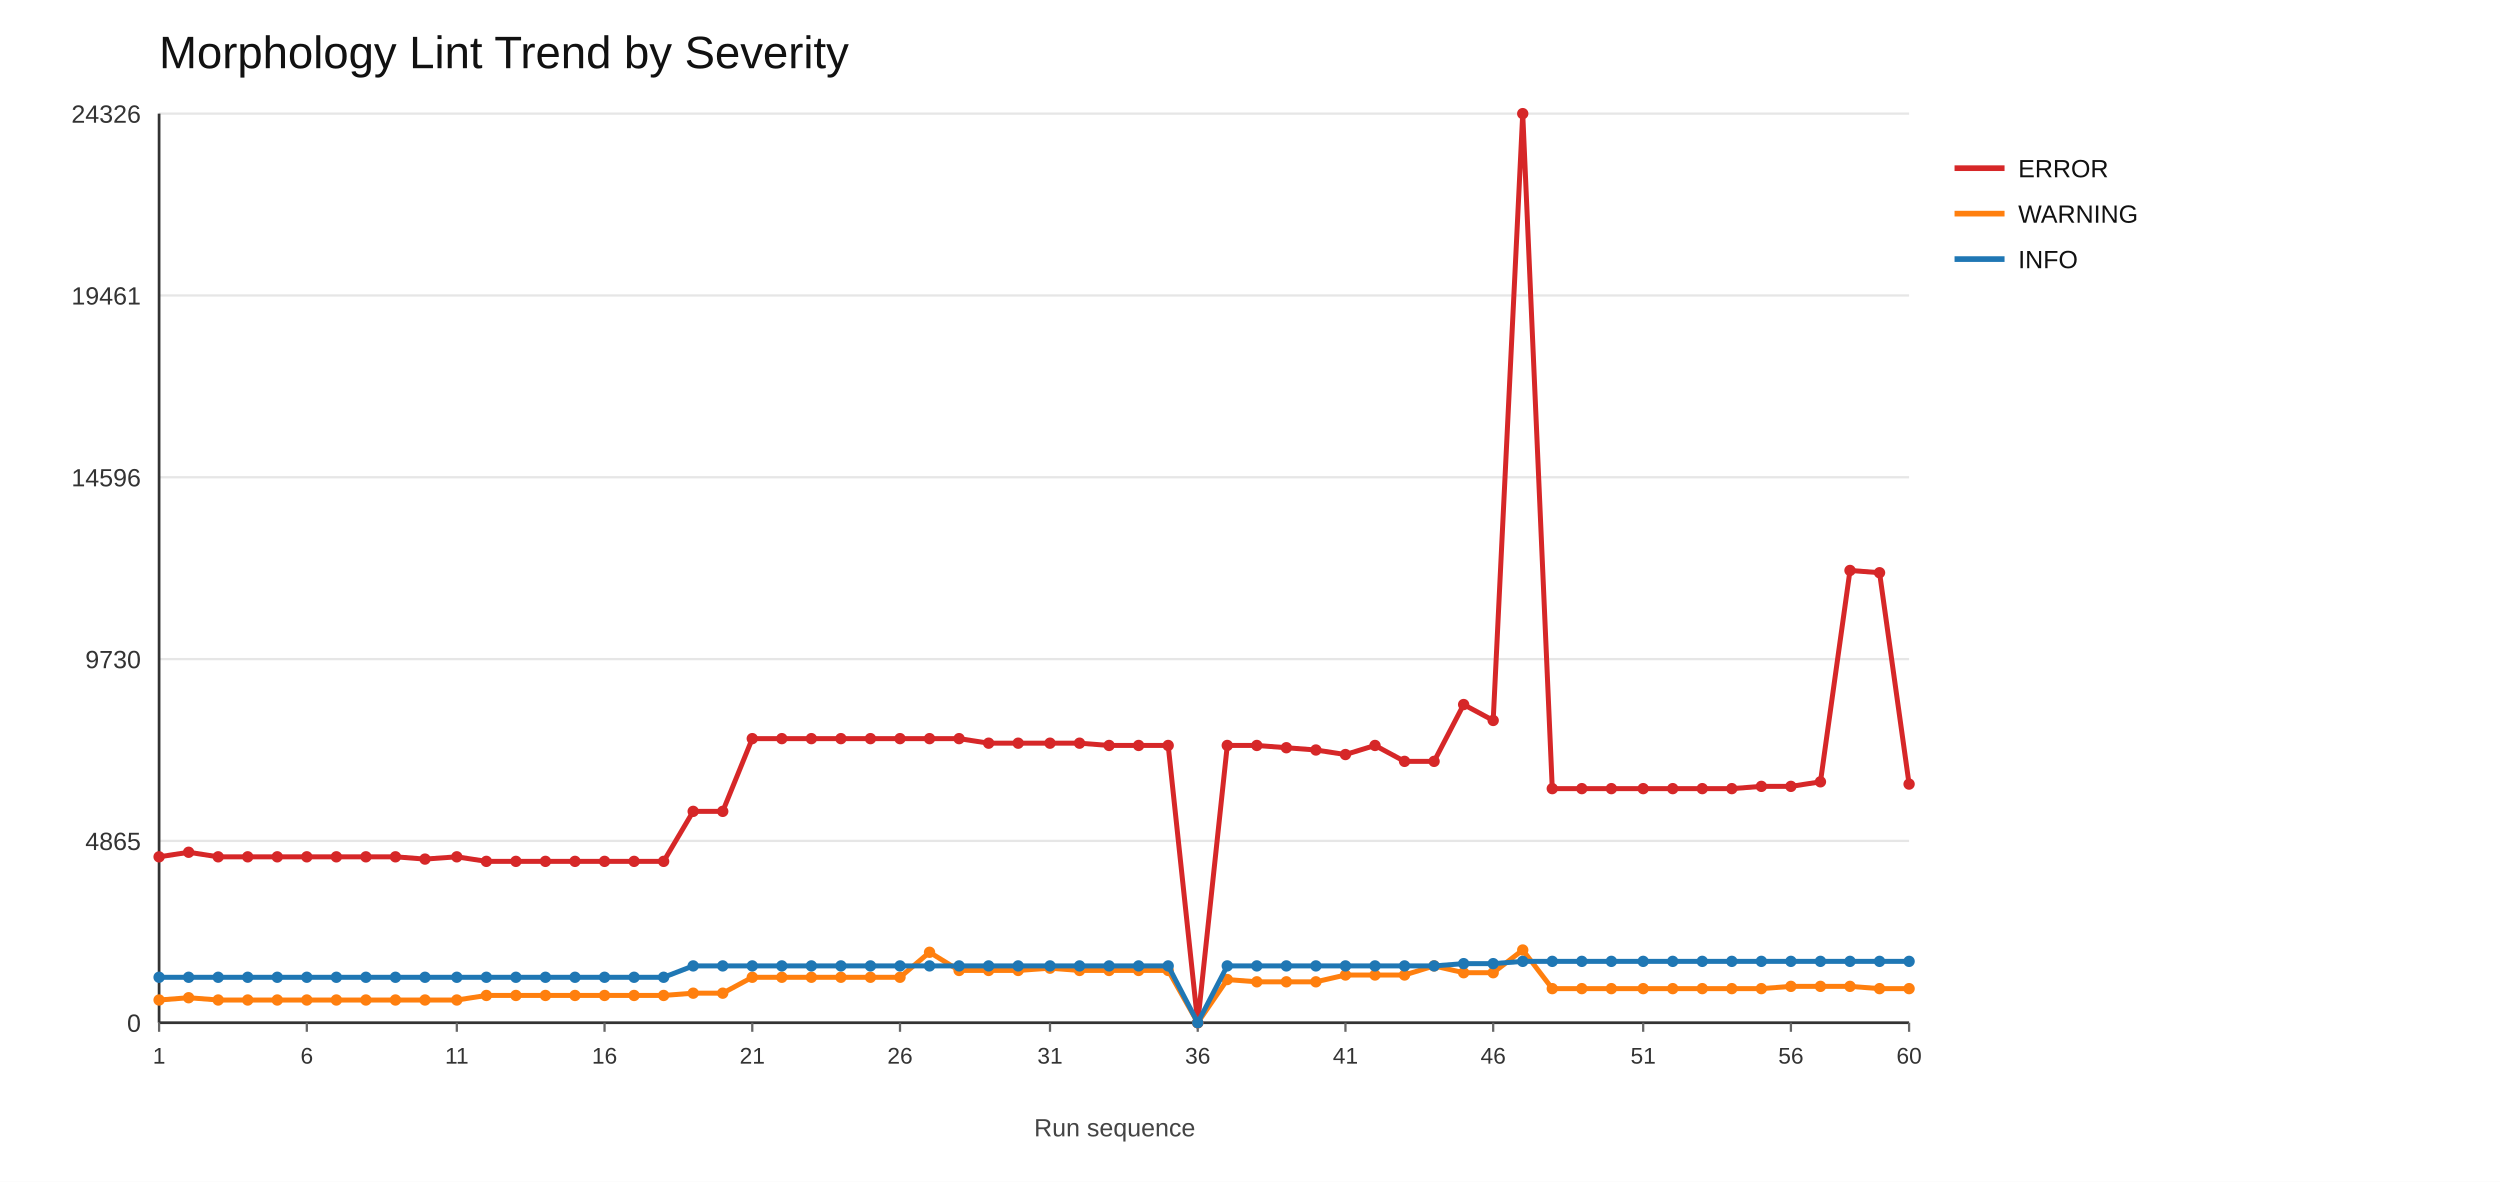
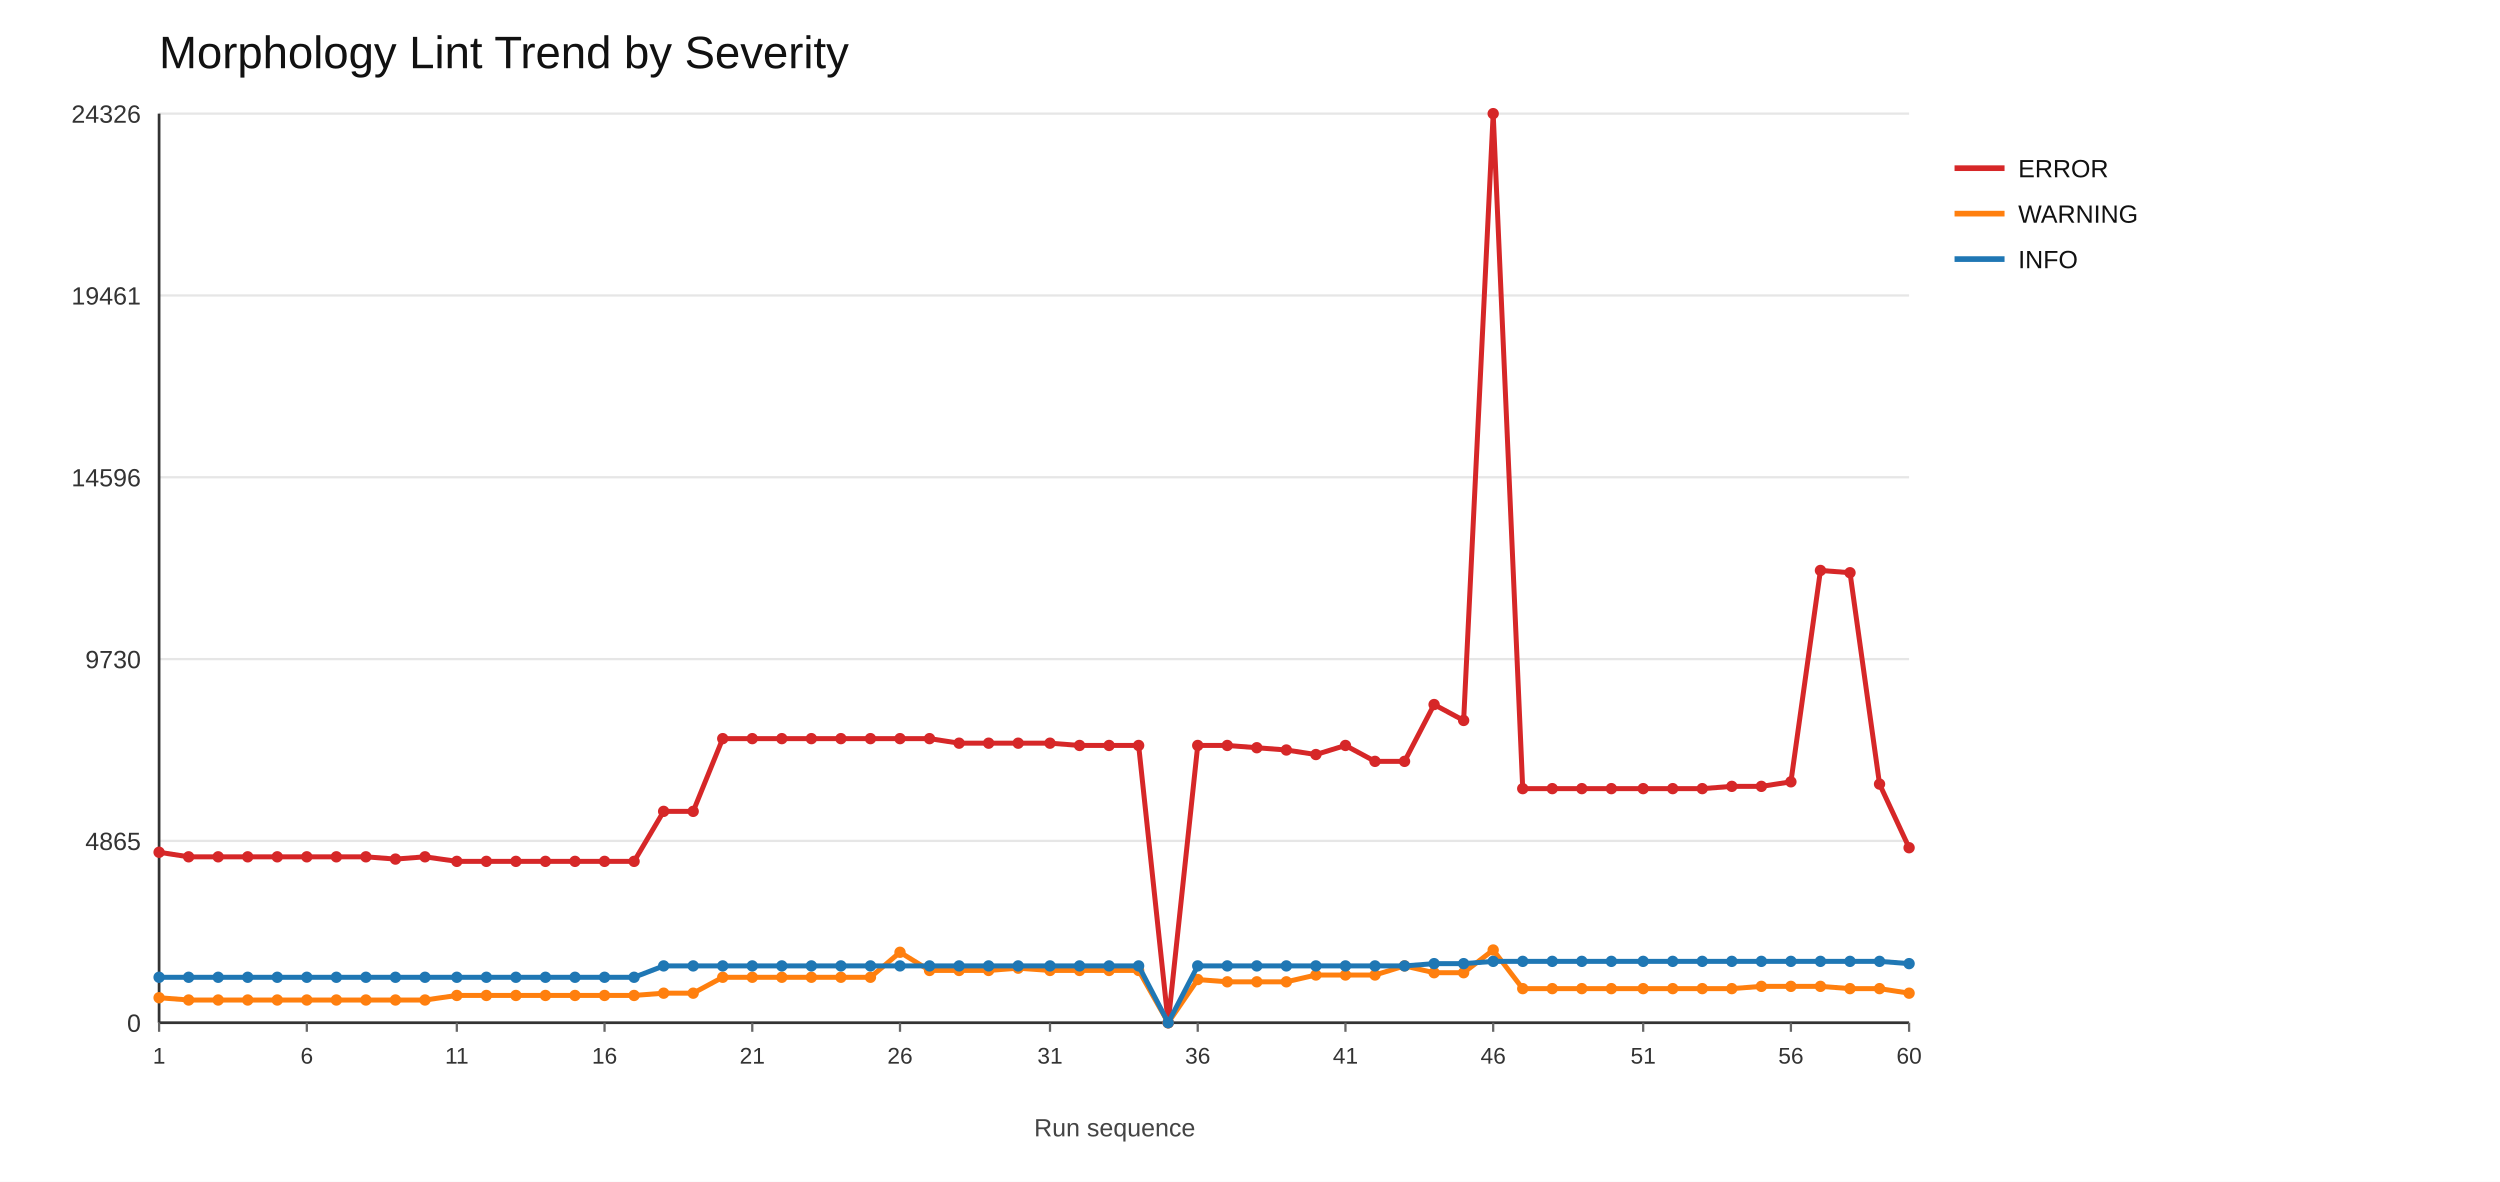
<svg xmlns="http://www.w3.org/2000/svg" width="1100" height="520">
  <rect x="0" y="0" width="1100" height="520" fill="#ffffff" />
  <text x="70" y="30" font-size="20" font-family="Arial" fill="#111">Morphology Lint Trend by Severity</text>
  <line x1="70" y1="450" x2="840" y2="450" stroke="#e6e6e6" stroke-width="1" />
  <text x="62" y="454" font-size="11" font-family="Arial" fill="#333" text-anchor="end">0</text>
  <line x1="70" y1="370" x2="840" y2="370" stroke="#e6e6e6" stroke-width="1" />
  <text x="62" y="374" font-size="11" font-family="Arial" fill="#333" text-anchor="end">4865</text>
  <line x1="70" y1="290" x2="840" y2="290" stroke="#e6e6e6" stroke-width="1" />
  <text x="62" y="294" font-size="11" font-family="Arial" fill="#333" text-anchor="end">9730</text>
  <line x1="70" y1="210" x2="840" y2="210" stroke="#e6e6e6" stroke-width="1" />
  <text x="62" y="214" font-size="11" font-family="Arial" fill="#333" text-anchor="end">14596</text>
  <line x1="70" y1="130" x2="840" y2="130" stroke="#e6e6e6" stroke-width="1" />
  <text x="62" y="134" font-size="11" font-family="Arial" fill="#333" text-anchor="end">19461</text>
  <line x1="70" y1="50" x2="840" y2="50" stroke="#e6e6e6" stroke-width="1" />
  <text x="62" y="54" font-size="11" font-family="Arial" fill="#333" text-anchor="end">24326</text>
  <line x1="70" y1="450" x2="840" y2="450" stroke="#333" stroke-width="1.2" />
  <line x1="70" y1="50" x2="70" y2="450" stroke="#333" stroke-width="1.2" />
  <line x1="70" y1="450" x2="70" y2="454" stroke="#666" stroke-width="1" />
  <text x="70" y="468" font-size="10" font-family="Arial" fill="#333" text-anchor="middle">1</text>
  <line x1="135" y1="450" x2="135" y2="454" stroke="#666" stroke-width="1" />
  <text x="135" y="468" font-size="10" font-family="Arial" fill="#333" text-anchor="middle">6</text>
  <line x1="201" y1="450" x2="201" y2="454" stroke="#666" stroke-width="1" />
  <text x="201" y="468" font-size="10" font-family="Arial" fill="#333" text-anchor="middle">11</text>
  <line x1="266" y1="450" x2="266" y2="454" stroke="#666" stroke-width="1" />
  <text x="266" y="468" font-size="10" font-family="Arial" fill="#333" text-anchor="middle">16</text>
  <line x1="331" y1="450" x2="331" y2="454" stroke="#666" stroke-width="1" />
  <text x="331" y="468" font-size="10" font-family="Arial" fill="#333" text-anchor="middle">21</text>
  <line x1="396" y1="450" x2="396" y2="454" stroke="#666" stroke-width="1" />
  <text x="396" y="468" font-size="10" font-family="Arial" fill="#333" text-anchor="middle">26</text>
  <line x1="462" y1="450" x2="462" y2="454" stroke="#666" stroke-width="1" />
  <text x="462" y="468" font-size="10" font-family="Arial" fill="#333" text-anchor="middle">31</text>
  <line x1="527" y1="450" x2="527" y2="454" stroke="#666" stroke-width="1" />
  <text x="527" y="468" font-size="10" font-family="Arial" fill="#333" text-anchor="middle">36</text>
  <line x1="592" y1="450" x2="592" y2="454" stroke="#666" stroke-width="1" />
  <text x="592" y="468" font-size="10" font-family="Arial" fill="#333" text-anchor="middle">41</text>
  <line x1="657" y1="450" x2="657" y2="454" stroke="#666" stroke-width="1" />
  <text x="657" y="468" font-size="10" font-family="Arial" fill="#333" text-anchor="middle">46</text>
  <line x1="723" y1="450" x2="723" y2="454" stroke="#666" stroke-width="1" />
  <text x="723" y="468" font-size="10" font-family="Arial" fill="#333" text-anchor="middle">51</text>
  <line x1="788" y1="450" x2="788" y2="454" stroke="#666" stroke-width="1" />
  <text x="788" y="468" font-size="10" font-family="Arial" fill="#333" text-anchor="middle">56</text>
  <line x1="840" y1="450" x2="840" y2="454" stroke="#666" stroke-width="1" />
  <text x="840" y="468" font-size="10" font-family="Arial" fill="#333" text-anchor="middle">60</text>
-   <polyline fill="none" stroke="#d62728" stroke-width="2.2" points="70,377 83,375 96,377 109,377 122,377 135,377 148,377 161,377 174,377 187,378 201,377 214,379 227,379 240,379 253,379 266,379 279,379 292,379 305,357 318,357 331,325 344,325 357,325 370,325 383,325 396,325 409,325 422,325 435,327 448,327 462,327 475,327 488,328 501,328 514,328 527,450 540,328 553,328 566,329 579,330 592,332 605,328 618,335 631,335 644,310 657,317 670,50 683,347 696,347 709,347 723,347 736,347 749,347 762,347 775,346 788,346 801,344 814,251 827,252 840,345" />
-   <circle cx="70" cy="377" r="2.5" fill="#d62728" />
-   <circle cx="83" cy="375" r="2.5" fill="#d62728" />
+   <polyline fill="none" stroke="#d62728" stroke-width="2.2" points="70,375 83,377 96,377 109,377 122,377 135,377 148,377 161,377 174,378 187,377 201,379 214,379 227,379 240,379 253,379 266,379 279,379 292,357 305,357 318,325 331,325 344,325 357,325 370,325 383,325 396,325 409,325 422,327 435,327 448,327 462,327 475,328 488,328 501,328 514,450 527,328 540,328 553,329 566,330 579,332 592,328 605,335 618,335 631,310 644,317 657,50 670,347 683,347 696,347 709,347 723,347 736,347 749,347 762,346 775,346 788,344 801,251 814,252 827,345 840,373" />
+   <circle cx="70" cy="375" r="2.5" fill="#d62728" />
+   <circle cx="83" cy="377" r="2.5" fill="#d62728" />
  <circle cx="96" cy="377" r="2.5" fill="#d62728" />
  <circle cx="109" cy="377" r="2.5" fill="#d62728" />
  <circle cx="122" cy="377" r="2.5" fill="#d62728" />
  <circle cx="135" cy="377" r="2.5" fill="#d62728" />
  <circle cx="148" cy="377" r="2.5" fill="#d62728" />
  <circle cx="161" cy="377" r="2.5" fill="#d62728" />
-   <circle cx="174" cy="377" r="2.5" fill="#d62728" />
-   <circle cx="187" cy="378" r="2.5" fill="#d62728" />
-   <circle cx="201" cy="377" r="2.5" fill="#d62728" />
+   <circle cx="174" cy="378" r="2.5" fill="#d62728" />
+   <circle cx="187" cy="377" r="2.5" fill="#d62728" />
+   <circle cx="201" cy="379" r="2.5" fill="#d62728" />
  <circle cx="214" cy="379" r="2.5" fill="#d62728" />
  <circle cx="227" cy="379" r="2.5" fill="#d62728" />
  <circle cx="240" cy="379" r="2.5" fill="#d62728" />
  <circle cx="253" cy="379" r="2.5" fill="#d62728" />
  <circle cx="266" cy="379" r="2.5" fill="#d62728" />
  <circle cx="279" cy="379" r="2.5" fill="#d62728" />
-   <circle cx="292" cy="379" r="2.5" fill="#d62728" />
+   <circle cx="292" cy="357" r="2.5" fill="#d62728" />
  <circle cx="305" cy="357" r="2.5" fill="#d62728" />
-   <circle cx="318" cy="357" r="2.5" fill="#d62728" />
+   <circle cx="318" cy="325" r="2.5" fill="#d62728" />
  <circle cx="331" cy="325" r="2.5" fill="#d62728" />
  <circle cx="344" cy="325" r="2.5" fill="#d62728" />
  <circle cx="357" cy="325" r="2.5" fill="#d62728" />
  <circle cx="370" cy="325" r="2.5" fill="#d62728" />
  <circle cx="383" cy="325" r="2.5" fill="#d62728" />
  <circle cx="396" cy="325" r="2.5" fill="#d62728" />
  <circle cx="409" cy="325" r="2.5" fill="#d62728" />
-   <circle cx="422" cy="325" r="2.5" fill="#d62728" />
+   <circle cx="422" cy="327" r="2.5" fill="#d62728" />
  <circle cx="435" cy="327" r="2.5" fill="#d62728" />
  <circle cx="448" cy="327" r="2.5" fill="#d62728" />
  <circle cx="462" cy="327" r="2.5" fill="#d62728" />
-   <circle cx="475" cy="327" r="2.5" fill="#d62728" />
+   <circle cx="475" cy="328" r="2.5" fill="#d62728" />
  <circle cx="488" cy="328" r="2.5" fill="#d62728" />
  <circle cx="501" cy="328" r="2.5" fill="#d62728" />
-   <circle cx="514" cy="328" r="2.5" fill="#d62728" />
-   <circle cx="527" cy="450" r="2.5" fill="#d62728" />
+   <circle cx="514" cy="450" r="2.5" fill="#d62728" />
+   <circle cx="527" cy="328" r="2.5" fill="#d62728" />
  <circle cx="540" cy="328" r="2.5" fill="#d62728" />
-   <circle cx="553" cy="328" r="2.5" fill="#d62728" />
-   <circle cx="566" cy="329" r="2.5" fill="#d62728" />
-   <circle cx="579" cy="330" r="2.5" fill="#d62728" />
-   <circle cx="592" cy="332" r="2.5" fill="#d62728" />
-   <circle cx="605" cy="328" r="2.5" fill="#d62728" />
+   <circle cx="553" cy="329" r="2.5" fill="#d62728" />
+   <circle cx="566" cy="330" r="2.5" fill="#d62728" />
+   <circle cx="579" cy="332" r="2.5" fill="#d62728" />
+   <circle cx="592" cy="328" r="2.5" fill="#d62728" />
+   <circle cx="605" cy="335" r="2.5" fill="#d62728" />
  <circle cx="618" cy="335" r="2.5" fill="#d62728" />
-   <circle cx="631" cy="335" r="2.5" fill="#d62728" />
-   <circle cx="644" cy="310" r="2.5" fill="#d62728" />
-   <circle cx="657" cy="317" r="2.5" fill="#d62728" />
-   <circle cx="670" cy="50" r="2.5" fill="#d62728" />
+   <circle cx="631" cy="310" r="2.5" fill="#d62728" />
+   <circle cx="644" cy="317" r="2.5" fill="#d62728" />
+   <circle cx="657" cy="50" r="2.5" fill="#d62728" />
+   <circle cx="670" cy="347" r="2.5" fill="#d62728" />
  <circle cx="683" cy="347" r="2.5" fill="#d62728" />
  <circle cx="696" cy="347" r="2.5" fill="#d62728" />
  <circle cx="709" cy="347" r="2.5" fill="#d62728" />
  <circle cx="723" cy="347" r="2.5" fill="#d62728" />
  <circle cx="736" cy="347" r="2.5" fill="#d62728" />
  <circle cx="749" cy="347" r="2.5" fill="#d62728" />
-   <circle cx="762" cy="347" r="2.5" fill="#d62728" />
+   <circle cx="762" cy="346" r="2.5" fill="#d62728" />
  <circle cx="775" cy="346" r="2.5" fill="#d62728" />
-   <circle cx="788" cy="346" r="2.5" fill="#d62728" />
-   <circle cx="801" cy="344" r="2.5" fill="#d62728" />
-   <circle cx="814" cy="251" r="2.5" fill="#d62728" />
-   <circle cx="827" cy="252" r="2.5" fill="#d62728" />
-   <circle cx="840" cy="345" r="2.5" fill="#d62728" />
+   <circle cx="788" cy="344" r="2.5" fill="#d62728" />
+   <circle cx="801" cy="251" r="2.5" fill="#d62728" />
+   <circle cx="814" cy="252" r="2.5" fill="#d62728" />
+   <circle cx="827" cy="345" r="2.5" fill="#d62728" />
+   <circle cx="840" cy="373" r="2.5" fill="#d62728" />
  <line x1="860" y1="74" x2="882" y2="74" stroke="#d62728" stroke-width="2.5" />
  <text x="888" y="78" font-size="11" font-family="Arial" fill="#111">ERROR</text>
-   <polyline fill="none" stroke="#ff7f0e" stroke-width="2.2" points="70,440 83,439 96,440 109,440 122,440 135,440 148,440 161,440 174,440 187,440 201,440 214,438 227,438 240,438 253,438 266,438 279,438 292,438 305,437 318,437 331,430 344,430 357,430 370,430 383,430 396,430 409,419 422,427 435,427 448,427 462,426 475,427 488,427 501,427 514,427 527,450 540,431 553,432 566,432 579,432 592,429 605,429 618,429 631,425 644,428 657,428 670,418 683,435 696,435 709,435 723,435 736,435 749,435 762,435 775,435 788,434 801,434 814,434 827,435 840,435" />
-   <circle cx="70" cy="440" r="2.5" fill="#ff7f0e" />
-   <circle cx="83" cy="439" r="2.5" fill="#ff7f0e" />
+   <polyline fill="none" stroke="#ff7f0e" stroke-width="2.2" points="70,439 83,440 96,440 109,440 122,440 135,440 148,440 161,440 174,440 187,440 201,438 214,438 227,438 240,438 253,438 266,438 279,438 292,437 305,437 318,430 331,430 344,430 357,430 370,430 383,430 396,419 409,427 422,427 435,427 448,426 462,427 475,427 488,427 501,427 514,450 527,431 540,432 553,432 566,432 579,429 592,429 605,429 618,425 631,428 644,428 657,418 670,435 683,435 696,435 709,435 723,435 736,435 749,435 762,435 775,434 788,434 801,434 814,435 827,435 840,437" />
+   <circle cx="70" cy="439" r="2.5" fill="#ff7f0e" />
+   <circle cx="83" cy="440" r="2.5" fill="#ff7f0e" />
  <circle cx="96" cy="440" r="2.5" fill="#ff7f0e" />
  <circle cx="109" cy="440" r="2.5" fill="#ff7f0e" />
  <circle cx="122" cy="440" r="2.5" fill="#ff7f0e" />
  <circle cx="135" cy="440" r="2.5" fill="#ff7f0e" />
  <circle cx="148" cy="440" r="2.5" fill="#ff7f0e" />
  <circle cx="161" cy="440" r="2.5" fill="#ff7f0e" />
  <circle cx="174" cy="440" r="2.5" fill="#ff7f0e" />
  <circle cx="187" cy="440" r="2.5" fill="#ff7f0e" />
-   <circle cx="201" cy="440" r="2.5" fill="#ff7f0e" />
+   <circle cx="201" cy="438" r="2.5" fill="#ff7f0e" />
  <circle cx="214" cy="438" r="2.5" fill="#ff7f0e" />
  <circle cx="227" cy="438" r="2.5" fill="#ff7f0e" />
  <circle cx="240" cy="438" r="2.5" fill="#ff7f0e" />
  <circle cx="253" cy="438" r="2.5" fill="#ff7f0e" />
  <circle cx="266" cy="438" r="2.5" fill="#ff7f0e" />
  <circle cx="279" cy="438" r="2.5" fill="#ff7f0e" />
-   <circle cx="292" cy="438" r="2.5" fill="#ff7f0e" />
+   <circle cx="292" cy="437" r="2.5" fill="#ff7f0e" />
  <circle cx="305" cy="437" r="2.5" fill="#ff7f0e" />
-   <circle cx="318" cy="437" r="2.5" fill="#ff7f0e" />
+   <circle cx="318" cy="430" r="2.5" fill="#ff7f0e" />
  <circle cx="331" cy="430" r="2.5" fill="#ff7f0e" />
  <circle cx="344" cy="430" r="2.5" fill="#ff7f0e" />
  <circle cx="357" cy="430" r="2.5" fill="#ff7f0e" />
  <circle cx="370" cy="430" r="2.5" fill="#ff7f0e" />
  <circle cx="383" cy="430" r="2.5" fill="#ff7f0e" />
-   <circle cx="396" cy="430" r="2.5" fill="#ff7f0e" />
-   <circle cx="409" cy="419" r="2.5" fill="#ff7f0e" />
+   <circle cx="396" cy="419" r="2.5" fill="#ff7f0e" />
+   <circle cx="409" cy="427" r="2.5" fill="#ff7f0e" />
  <circle cx="422" cy="427" r="2.5" fill="#ff7f0e" />
  <circle cx="435" cy="427" r="2.5" fill="#ff7f0e" />
-   <circle cx="448" cy="427" r="2.5" fill="#ff7f0e" />
-   <circle cx="462" cy="426" r="2.5" fill="#ff7f0e" />
+   <circle cx="448" cy="426" r="2.5" fill="#ff7f0e" />
+   <circle cx="462" cy="427" r="2.5" fill="#ff7f0e" />
  <circle cx="475" cy="427" r="2.5" fill="#ff7f0e" />
  <circle cx="488" cy="427" r="2.5" fill="#ff7f0e" />
  <circle cx="501" cy="427" r="2.5" fill="#ff7f0e" />
-   <circle cx="514" cy="427" r="2.5" fill="#ff7f0e" />
-   <circle cx="527" cy="450" r="2.5" fill="#ff7f0e" />
-   <circle cx="540" cy="431" r="2.5" fill="#ff7f0e" />
+   <circle cx="514" cy="450" r="2.5" fill="#ff7f0e" />
+   <circle cx="527" cy="431" r="2.5" fill="#ff7f0e" />
+   <circle cx="540" cy="432" r="2.5" fill="#ff7f0e" />
  <circle cx="553" cy="432" r="2.5" fill="#ff7f0e" />
  <circle cx="566" cy="432" r="2.5" fill="#ff7f0e" />
-   <circle cx="579" cy="432" r="2.5" fill="#ff7f0e" />
+   <circle cx="579" cy="429" r="2.5" fill="#ff7f0e" />
  <circle cx="592" cy="429" r="2.5" fill="#ff7f0e" />
  <circle cx="605" cy="429" r="2.5" fill="#ff7f0e" />
-   <circle cx="618" cy="429" r="2.5" fill="#ff7f0e" />
-   <circle cx="631" cy="425" r="2.5" fill="#ff7f0e" />
+   <circle cx="618" cy="425" r="2.5" fill="#ff7f0e" />
+   <circle cx="631" cy="428" r="2.5" fill="#ff7f0e" />
  <circle cx="644" cy="428" r="2.5" fill="#ff7f0e" />
-   <circle cx="657" cy="428" r="2.5" fill="#ff7f0e" />
-   <circle cx="670" cy="418" r="2.5" fill="#ff7f0e" />
+   <circle cx="657" cy="418" r="2.5" fill="#ff7f0e" />
+   <circle cx="670" cy="435" r="2.5" fill="#ff7f0e" />
  <circle cx="683" cy="435" r="2.5" fill="#ff7f0e" />
  <circle cx="696" cy="435" r="2.5" fill="#ff7f0e" />
  <circle cx="709" cy="435" r="2.5" fill="#ff7f0e" />
  <circle cx="723" cy="435" r="2.5" fill="#ff7f0e" />
  <circle cx="736" cy="435" r="2.5" fill="#ff7f0e" />
  <circle cx="749" cy="435" r="2.5" fill="#ff7f0e" />
  <circle cx="762" cy="435" r="2.5" fill="#ff7f0e" />
-   <circle cx="775" cy="435" r="2.5" fill="#ff7f0e" />
+   <circle cx="775" cy="434" r="2.5" fill="#ff7f0e" />
  <circle cx="788" cy="434" r="2.5" fill="#ff7f0e" />
  <circle cx="801" cy="434" r="2.5" fill="#ff7f0e" />
-   <circle cx="814" cy="434" r="2.5" fill="#ff7f0e" />
+   <circle cx="814" cy="435" r="2.5" fill="#ff7f0e" />
  <circle cx="827" cy="435" r="2.5" fill="#ff7f0e" />
-   <circle cx="840" cy="435" r="2.5" fill="#ff7f0e" />
+   <circle cx="840" cy="437" r="2.5" fill="#ff7f0e" />
  <line x1="860" y1="94" x2="882" y2="94" stroke="#ff7f0e" stroke-width="2.5" />
  <text x="888" y="98" font-size="11" font-family="Arial" fill="#111">WARNING</text>
-   <polyline fill="none" stroke="#1f77b4" stroke-width="2.2" points="70,430 83,430 96,430 109,430 122,430 135,430 148,430 161,430 174,430 187,430 201,430 214,430 227,430 240,430 253,430 266,430 279,430 292,430 305,425 318,425 331,425 344,425 357,425 370,425 383,425 396,425 409,425 422,425 435,425 448,425 462,425 475,425 488,425 501,425 514,425 527,450 540,425 553,425 566,425 579,425 592,425 605,425 618,425 631,425 644,424 657,424 670,423 683,423 696,423 709,423 723,423 736,423 749,423 762,423 775,423 788,423 801,423 814,423 827,423 840,423" />
+   <polyline fill="none" stroke="#1f77b4" stroke-width="2.2" points="70,430 83,430 96,430 109,430 122,430 135,430 148,430 161,430 174,430 187,430 201,430 214,430 227,430 240,430 253,430 266,430 279,430 292,425 305,425 318,425 331,425 344,425 357,425 370,425 383,425 396,425 409,425 422,425 435,425 448,425 462,425 475,425 488,425 501,425 514,450 527,425 540,425 553,425 566,425 579,425 592,425 605,425 618,425 631,424 644,424 657,423 670,423 683,423 696,423 709,423 723,423 736,423 749,423 762,423 775,423 788,423 801,423 814,423 827,423 840,424" />
  <circle cx="70" cy="430" r="2.5" fill="#1f77b4" />
  <circle cx="83" cy="430" r="2.5" fill="#1f77b4" />
  <circle cx="96" cy="430" r="2.5" fill="#1f77b4" />
  <circle cx="109" cy="430" r="2.5" fill="#1f77b4" />
  <circle cx="122" cy="430" r="2.5" fill="#1f77b4" />
  <circle cx="135" cy="430" r="2.5" fill="#1f77b4" />
  <circle cx="148" cy="430" r="2.5" fill="#1f77b4" />
  <circle cx="161" cy="430" r="2.5" fill="#1f77b4" />
  <circle cx="174" cy="430" r="2.5" fill="#1f77b4" />
  <circle cx="187" cy="430" r="2.5" fill="#1f77b4" />
  <circle cx="201" cy="430" r="2.5" fill="#1f77b4" />
  <circle cx="214" cy="430" r="2.5" fill="#1f77b4" />
  <circle cx="227" cy="430" r="2.5" fill="#1f77b4" />
  <circle cx="240" cy="430" r="2.5" fill="#1f77b4" />
  <circle cx="253" cy="430" r="2.5" fill="#1f77b4" />
  <circle cx="266" cy="430" r="2.5" fill="#1f77b4" />
  <circle cx="279" cy="430" r="2.5" fill="#1f77b4" />
-   <circle cx="292" cy="430" r="2.5" fill="#1f77b4" />
+   <circle cx="292" cy="425" r="2.5" fill="#1f77b4" />
  <circle cx="305" cy="425" r="2.5" fill="#1f77b4" />
  <circle cx="318" cy="425" r="2.5" fill="#1f77b4" />
  <circle cx="331" cy="425" r="2.5" fill="#1f77b4" />
  <circle cx="344" cy="425" r="2.5" fill="#1f77b4" />
  <circle cx="357" cy="425" r="2.5" fill="#1f77b4" />
  <circle cx="370" cy="425" r="2.5" fill="#1f77b4" />
  <circle cx="383" cy="425" r="2.5" fill="#1f77b4" />
  <circle cx="396" cy="425" r="2.5" fill="#1f77b4" />
  <circle cx="409" cy="425" r="2.5" fill="#1f77b4" />
  <circle cx="422" cy="425" r="2.5" fill="#1f77b4" />
  <circle cx="435" cy="425" r="2.5" fill="#1f77b4" />
  <circle cx="448" cy="425" r="2.5" fill="#1f77b4" />
  <circle cx="462" cy="425" r="2.5" fill="#1f77b4" />
  <circle cx="475" cy="425" r="2.5" fill="#1f77b4" />
  <circle cx="488" cy="425" r="2.5" fill="#1f77b4" />
  <circle cx="501" cy="425" r="2.5" fill="#1f77b4" />
-   <circle cx="514" cy="425" r="2.5" fill="#1f77b4" />
-   <circle cx="527" cy="450" r="2.5" fill="#1f77b4" />
+   <circle cx="514" cy="450" r="2.5" fill="#1f77b4" />
+   <circle cx="527" cy="425" r="2.5" fill="#1f77b4" />
  <circle cx="540" cy="425" r="2.5" fill="#1f77b4" />
  <circle cx="553" cy="425" r="2.5" fill="#1f77b4" />
  <circle cx="566" cy="425" r="2.5" fill="#1f77b4" />
  <circle cx="579" cy="425" r="2.5" fill="#1f77b4" />
  <circle cx="592" cy="425" r="2.5" fill="#1f77b4" />
  <circle cx="605" cy="425" r="2.5" fill="#1f77b4" />
  <circle cx="618" cy="425" r="2.5" fill="#1f77b4" />
-   <circle cx="631" cy="425" r="2.5" fill="#1f77b4" />
+   <circle cx="631" cy="424" r="2.5" fill="#1f77b4" />
  <circle cx="644" cy="424" r="2.5" fill="#1f77b4" />
-   <circle cx="657" cy="424" r="2.5" fill="#1f77b4" />
+   <circle cx="657" cy="423" r="2.5" fill="#1f77b4" />
  <circle cx="670" cy="423" r="2.5" fill="#1f77b4" />
  <circle cx="683" cy="423" r="2.5" fill="#1f77b4" />
  <circle cx="696" cy="423" r="2.5" fill="#1f77b4" />
  <circle cx="709" cy="423" r="2.5" fill="#1f77b4" />
  <circle cx="723" cy="423" r="2.5" fill="#1f77b4" />
  <circle cx="736" cy="423" r="2.5" fill="#1f77b4" />
  <circle cx="749" cy="423" r="2.5" fill="#1f77b4" />
  <circle cx="762" cy="423" r="2.5" fill="#1f77b4" />
  <circle cx="775" cy="423" r="2.5" fill="#1f77b4" />
  <circle cx="788" cy="423" r="2.5" fill="#1f77b4" />
  <circle cx="801" cy="423" r="2.5" fill="#1f77b4" />
  <circle cx="814" cy="423" r="2.5" fill="#1f77b4" />
  <circle cx="827" cy="423" r="2.5" fill="#1f77b4" />
-   <circle cx="840" cy="423" r="2.5" fill="#1f77b4" />
+   <circle cx="840" cy="424" r="2.5" fill="#1f77b4" />
  <line x1="860" y1="114" x2="882" y2="114" stroke="#1f77b4" stroke-width="2.5" />
  <text x="888" y="118" font-size="11" font-family="Arial" fill="#111">INFO</text>
  <text x="455" y="500" font-size="11" font-family="Arial" fill="#444">Run sequence</text>
</svg>
